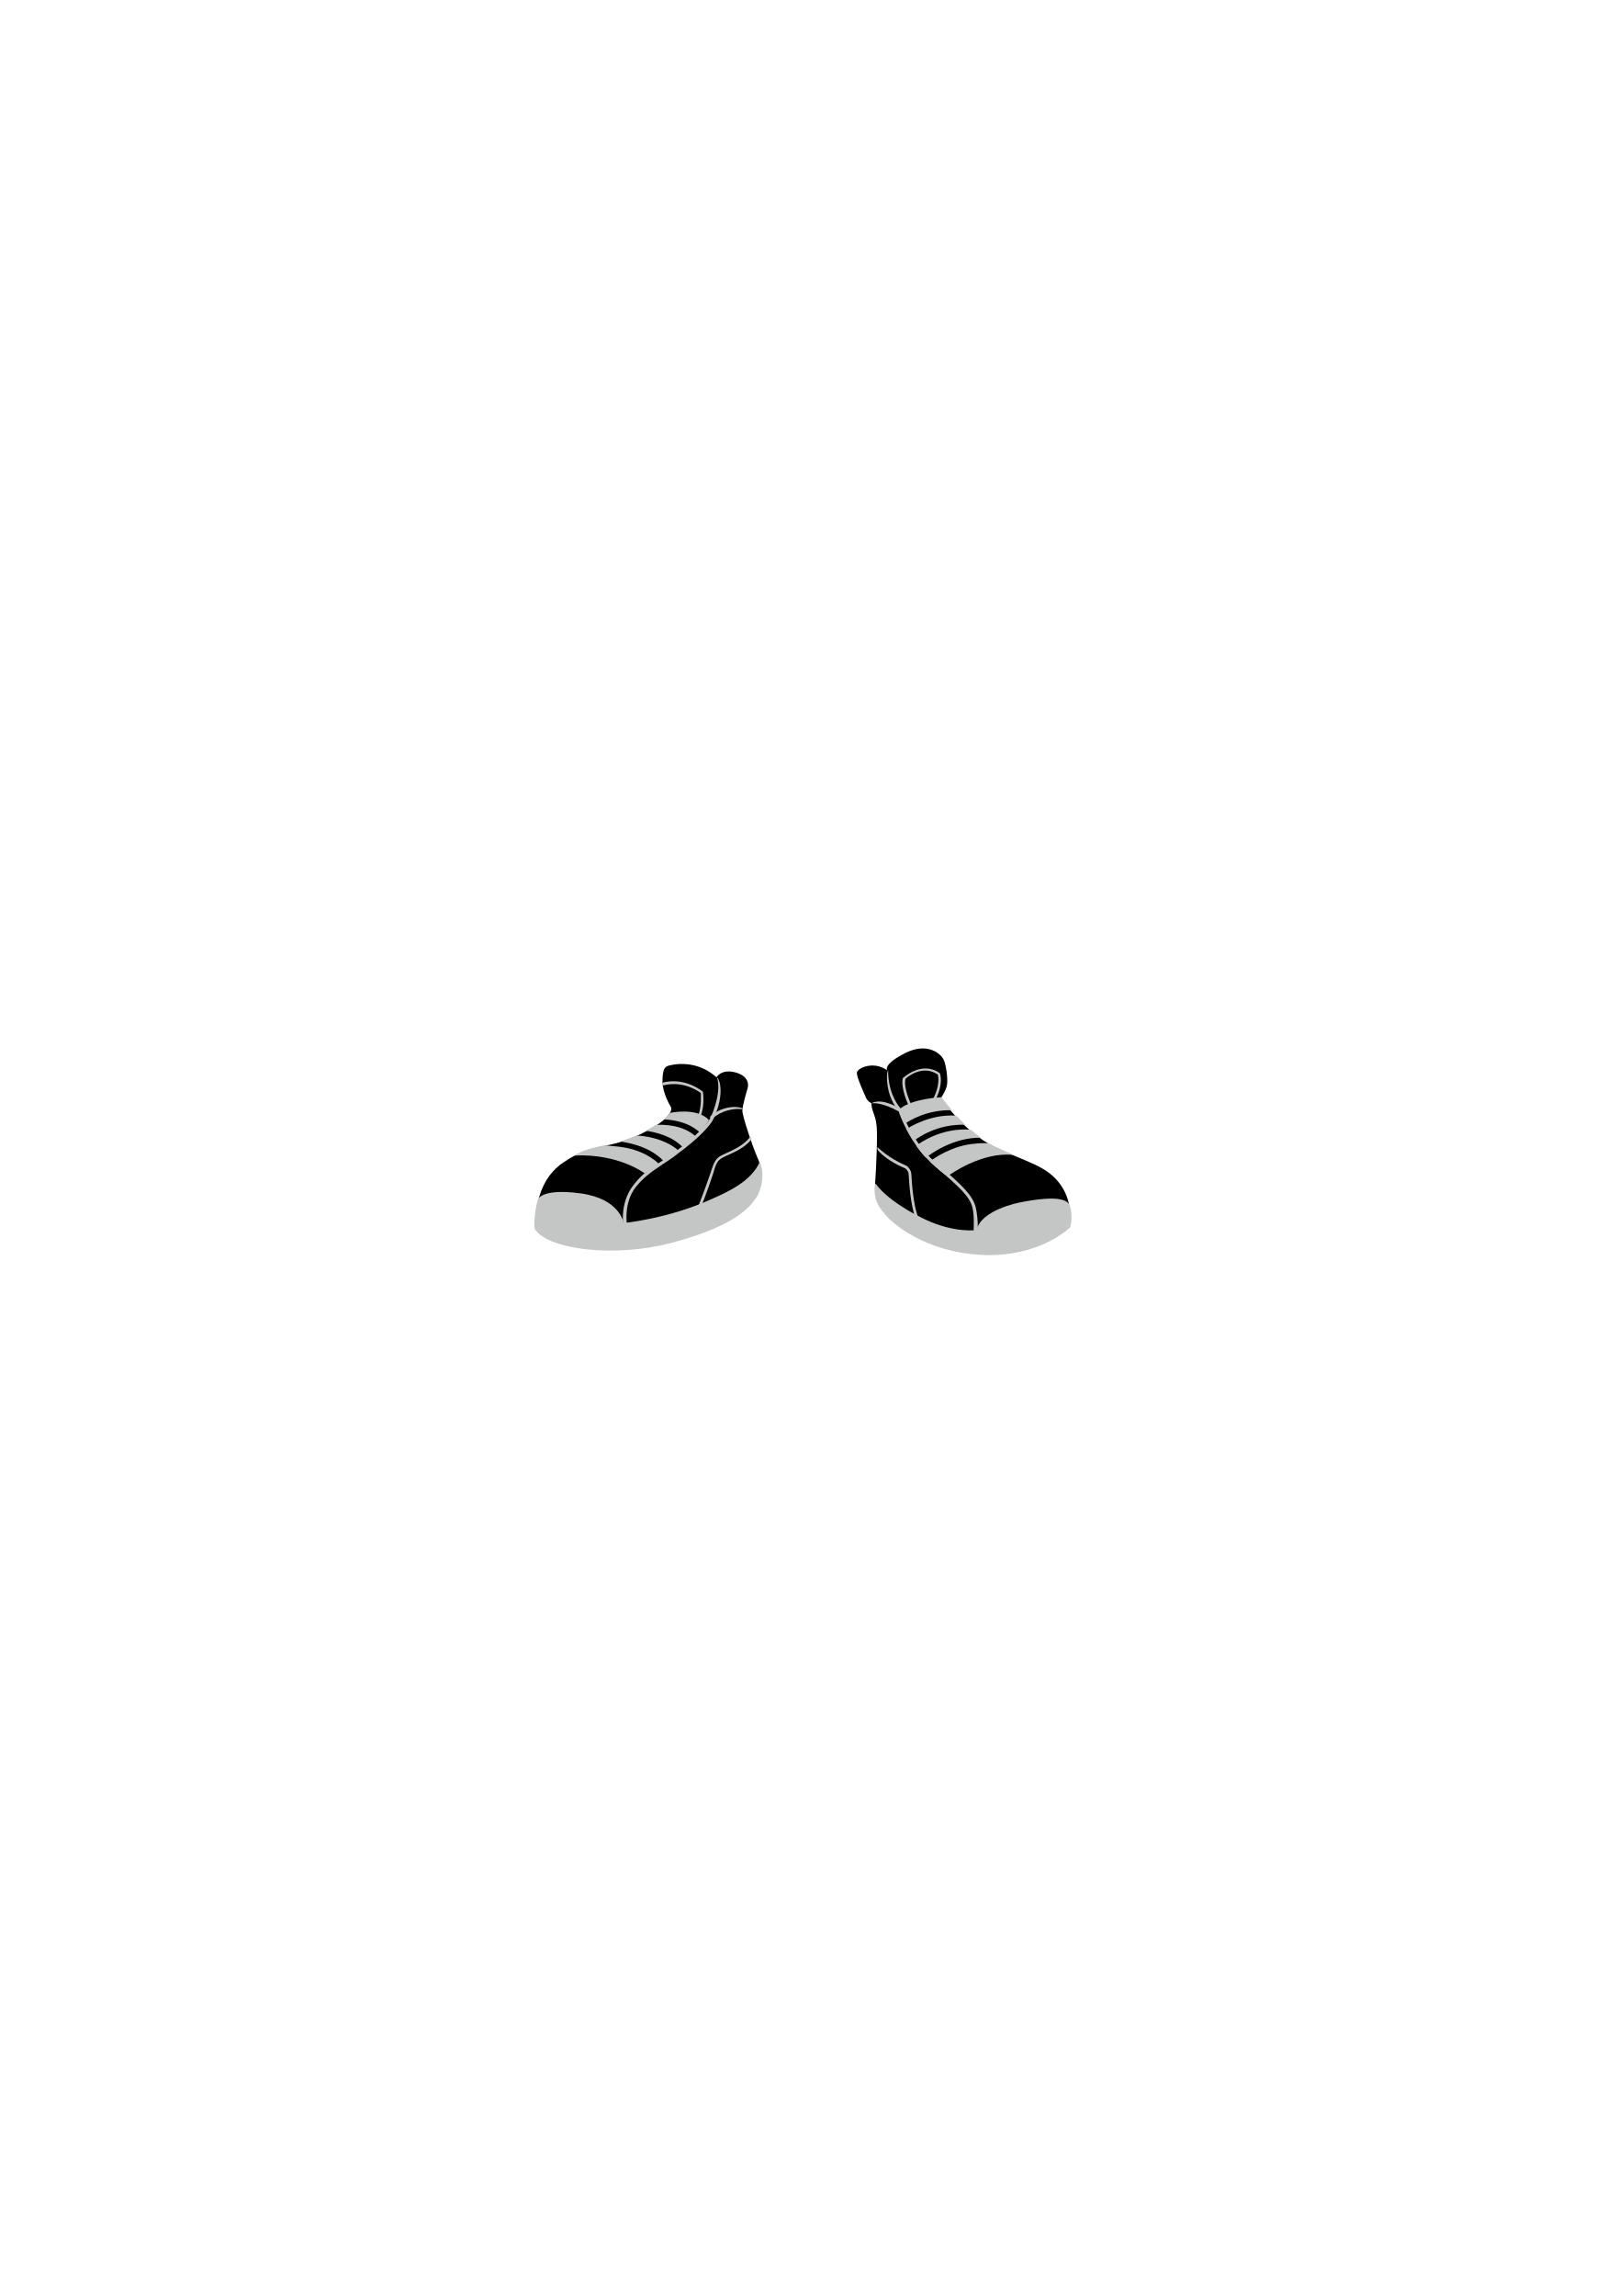
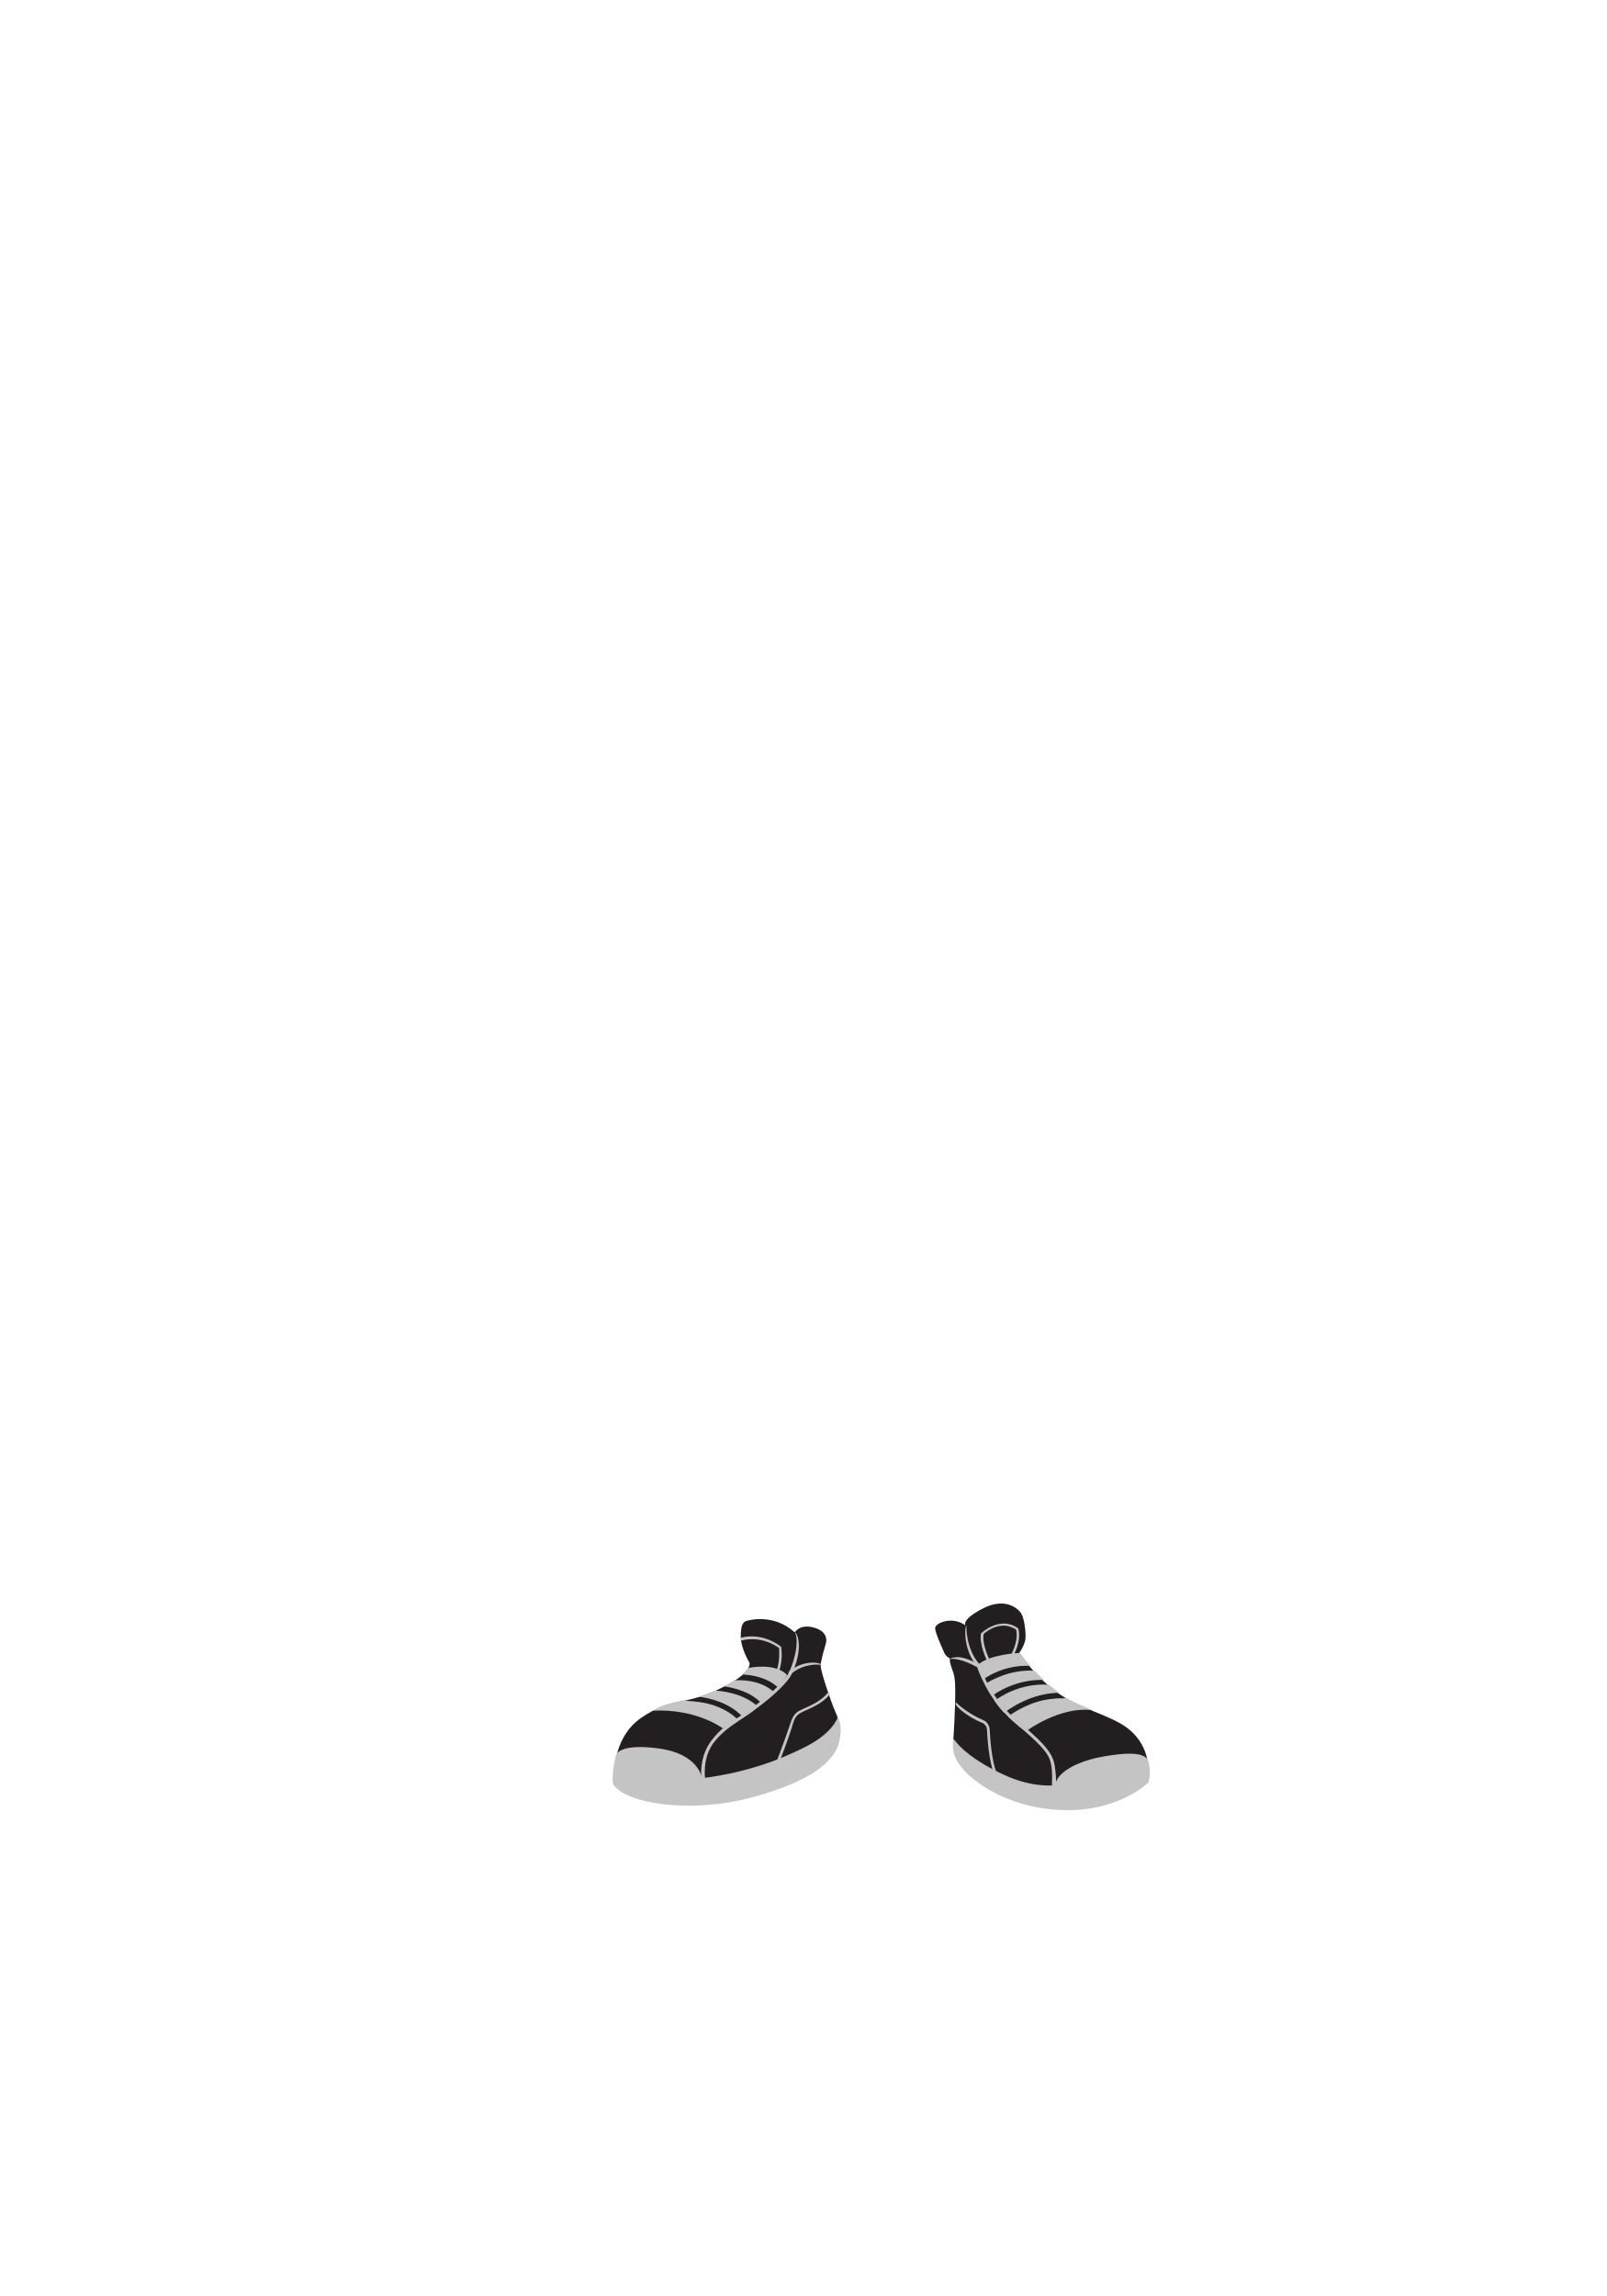
<svg xmlns="http://www.w3.org/2000/svg" version="1.1" id="Camada_1" x="0px" y="0px" viewBox="0 0 297.6 425.2" style="enable-background:new 0 0 297.6 425.2;" xml:space="preserve">
  <style type="text/css">
- 	.st0{fill:#C4C5C5;}
+ 	.st0{fill:#231F20;}
+ 	.st1{fill:#C4C4C5;}
</style>
  <g id="XMLID_1011_">
-     <path id="XMLID_1015_" d="M161.4,204.3c0,0-0.7-0.3-1-1s-1.7-3.7-1.7-4.6s3.1-2.3,5.6-0.5c0,0-0.8-1.1,3.4-3.2   c4.2-2.1,6.6,0.3,7,1.1c0.5,0.8,0.9,3.7,0.7,4.8s-1.1,2.4-1.1,2.4s3.9,6.1,9.9,9.1c6,2.9,9.7,3.4,12.3,7.1c2.5,3.7,1.4,7,1.4,7   s-5.5,5.6-16.1,5.1c-10.5-0.5-16.5-6-17.6-7.3c-1.1-1.3-2.3-2.6-2.1-5.4c0.2-2.8,0.5-9.4,0.2-10.9   C162.1,206.5,161.4,205.6,161.4,204.3z" />
+     <path id="XMLID_1015_" class="st0" d="M175.9,307.1c0,0-0.7-0.3-1-1c-0.3-0.7-1.7-3.7-1.7-4.6c0-0.9,3.1-2.3,5.6-0.5   c0,0-0.8-1.1,3.4-3.2c4.2-2.1,6.6,0.3,7,1.1c0.5,0.8,0.9,3.7,0.7,4.8s-1.1,2.4-1.1,2.4s3.9,6.1,9.9,9.1c6,2.9,9.7,3.4,12.3,7.1   c2.5,3.7,1.4,7,1.4,7s-5.5,5.6-16.1,5.1c-10.5-0.5-16.5-6-17.6-7.3c-1.1-1.3-2.3-2.6-2.1-5.4c0.2-2.8,0.5-9.4,0.2-10.9   C176.6,309.3,175.9,308.5,175.9,307.1z" />
    <g id="XMLID_1012_">
-       <path id="XMLID_1016_" d="M124.3,205.1c0,0-1.6-2.6-1.6-4.8s0.4-2.7,1-2.9c0.6-0.2,5.1-1.4,9,2.1c0,0,0.9-1.6,3.5-0.9    c2.6,0.7,2.4,2.4,2.3,2.8c-0.1,0.4-1,3.3-1,4.3c0,1,1.9,6.7,2.8,8.7c1,1.9,0.4,5.2-0.7,6.7s-3.3,4.9-14.7,8.1    c-11.4,3.2-23.6,1.2-25.6-2.5c0,0-0.7-7.5,5-11.4c5.7-3.9,8-2.1,14.8-5.5C125.1,206.8,124.3,205.1,124.3,205.1z" />
-       <path id="XMLID_1014_" class="st0" d="M140.7,215.2c1,1.9,0.4,5.2-0.7,6.7c-1.1,1.5-3.4,4.9-15,8.1c-11.6,3.2-24,1.2-26-2.5    c0,0-0.2-2.5,0.6-5.3c0,0,0.5-2.2,7.9-1.2s8,5.5,8,5.5s8.3-0.8,16.2-4.4C134.4,220.9,139.1,218.9,140.7,215.2z" />
-       <path id="XMLID_1017_" class="st0" d="M162.2,219.2c1,1.5,3.8,4.1,9.3,6.7c5.4,2.5,9.4,1.9,9.4,1.9c0.7-3.7,7.9-5.1,7.9-5.1    c8-1.6,9.1-0.2,9.4,0.7c0.6,2.2,0,3.9,0,3.9s-5.6,5.6-16.3,5.1c-10.7-0.5-16.7-6-17.8-7.3c-1.1-1.3-2.3-2.6-2.1-5.4    C162,219.5,162.2,219.2,162.2,219.2z" />
+       <path id="XMLID_1016_" class="st0" d="M138.8,307.9c0,0-1.6-2.6-1.6-4.8c0-2.1,0.4-2.7,1-2.9c0.6-0.2,5.1-1.4,9,2.1    c0,0,0.9-1.6,3.5-0.9c2.6,0.7,2.4,2.4,2.3,2.8c-0.1,0.4-1,3.3-1,4.3s1.9,6.7,2.8,8.7c1,1.9,0.4,5.2-0.7,6.7s-3.3,4.9-14.7,8.1    c-11.4,3.2-23.6,1.2-25.6-2.5c0,0-0.7-7.5,5-11.4c5.7-3.9,8-2.1,14.8-5.5C139.6,309.7,138.8,307.9,138.8,307.9z" />
+       <path id="XMLID_1014_" class="st1" d="M155.2,318c1,1.9,0.4,5.2-0.7,6.7c-1.1,1.5-3.4,4.9-15,8.1c-11.6,3.2-24,1.2-26-2.5    c0,0-0.2-2.5,0.6-5.3c0,0,0.5-2.2,7.9-1.2c7.5,1,8,5.5,8,5.5s8.3-0.8,16.2-4.4C148.9,323.7,153.6,321.7,155.2,318z" />
+       <path id="XMLID_1017_" class="st1" d="M176.7,322.1c1,1.5,3.8,4.1,9.3,6.6c5.4,2.5,9.4,1.9,9.4,1.9c0.7-3.7,7.9-5.1,7.9-5.1    c8-1.6,9.1-0.2,9.4,0.7c0.6,2.2,0,3.9,0,3.9s-5.6,5.6-16.3,5.1c-10.7-0.5-16.7-6-17.8-7.3c-1.1-1.3-2.3-2.6-2.1-5.4    C176.5,322.3,176.7,322.1,176.7,322.1z" />
      <g id="XMLID_1018_">
-         <path id="XMLID_1027_" class="st0" d="M180.6,228.3C180.6,228.3,180.5,228.3,180.6,228.3c-0.2,0-0.1-0.3-0.2-0.3     c-0.2,0,0.2-2.4-0.3-4.4c-0.5-2-2.2-3.6-7-7.7c-4.6-3.9-6.5-9.6-6.7-10.2c-1.5-1.8-2-4-2.1-5.5c-0.1-1.8,0.2-2,0.2-1.9     c0,0-0.2,4.1,2.4,7.1c0,0,0,0.1,0,0.1c0,0.1,1.9,6,6.6,10c4.9,4.1,6.6,5.9,7.2,8c0.5,2.1,0.4,4.5,0.4,4.6     C180.8,228.2,180.7,228.3,180.6,228.3z" />
+         <path id="XMLID_1027_" class="st1" d="M195.1,331.1C195.1,331.1,195,331.1,195.1,331.1c-0.2,0-0.1-0.3-0.2-0.3     c-0.2,0,0.2-2.4-0.3-4.4c-0.5-2-2.2-3.6-7-7.7c-4.6-3.9-6.5-9.6-6.7-10.2c-1.5-1.8-2-4-2.1-5.5c-0.1-1.8,0.2-2,0.2-1.9     c0,0-0.2,4.1,2.4,7.1c0,0,0,0.1,0,0.1c0,0.1,1.9,6,6.6,10c4.9,4.1,6.6,5.9,7.2,8c0.5,2.1,0.4,4.5,0.4,4.6     C195.3,331,195.2,331.1,195.1,331.1z" />
      </g>
      <g id="XMLID_1019_">
-         <path id="XMLID_1028_" class="st0" d="M169.7,225.6c-0.1,0-0.2-0.1-0.2-0.2c-0.8-2.2-1.1-5.9-1.2-7.9c0-0.6-0.6-1.2-0.8-1.2     c-3.2-1.3-4.9-3.2-4.9-3.3c0-0.1-0.1-0.1-0.1-0.3c0-0.2,0-0.3,0.1-0.2c0,0,2,2,5.1,3.3c0.4,0.1,1.1,0.9,1.1,1.7     c0.1,2,0.4,5.6,1.2,7.8C170,225.4,169.9,225.5,169.7,225.6C169.8,225.6,169.7,225.6,169.7,225.6z" />
+         <path id="XMLID_1028_" class="st1" d="M184.2,328.4c-0.1,0-0.2-0.1-0.2-0.2c-0.8-2.2-1.1-5.9-1.2-7.9c0-0.6-0.6-1.2-0.8-1.2     c-3.2-1.3-4.9-3.2-4.9-3.3c0-0.1-0.1-0.1-0.1-0.3c0-0.2,0-0.3,0.1-0.2c0,0,2,2,5.1,3.3c0.4,0.1,1.1,0.9,1.1,1.7     c0.1,2,0.4,5.6,1.2,7.8C184.5,328.2,184.4,328.3,184.2,328.4C184.3,328.4,184.2,328.4,184.2,328.4z" />
      </g>
      <g id="XMLID_1020_">
-         <path id="XMLID_1026_" class="st0" d="M166.5,205.8c0,0-0.1,0-0.1,0c-2.9-1.6-4.6-1.5-4.6-1.5c-0.1,0-0.3,0.1-0.3,0     c0-0.1,1-0.5,2.3-0.2c0.8,0.2,1.7,0.5,2.9,1.2c0.1,0.1,0.2,0.2,0.1,0.3C166.6,205.8,166.5,205.8,166.5,205.8z" />
+         <path id="XMLID_1026_" class="st1" d="M181,308.7c0,0-0.1,0-0.1,0c-2.9-1.6-4.6-1.5-4.6-1.5c-0.1,0-0.3,0.1-0.3,0     c0-0.1,1-0.5,2.3-0.2c0.8,0.2,1.7,0.5,2.9,1.2c0.1,0.1,0.2,0.2,0.1,0.3C181.1,308.6,181,308.7,181,308.7z" />
      </g>
      <g id="XMLID_1021_">
-         <path id="XMLID_1033_" class="st0" d="M168.5,204.8c-0.1,0-0.2-0.1-0.2-0.1c-0.1-0.1-1.5-3.2-1.1-5c0,0,0-0.1,0.1-0.1     c0,0,3.4-3.2,6.7-0.9c0,0,0.1,0.1,0.1,0.1c0,0.1,0.7,1.8-0.8,4.8c-0.1,0.1-0.2,0.2-0.3,0.1c-0.1-0.1-0.2-0.2-0.1-0.3     c1.2-2.5,0.9-4,0.8-4.4c-2.8-1.9-5.6,0.4-6,0.8c-0.4,1.7,1,4.6,1,4.6c0.1,0.1,0,0.3-0.1,0.3C168.5,204.8,168.5,204.8,168.5,204.8     z" />
+         <path id="XMLID_1033_" class="st1" d="M183,307.6c-0.1,0-0.2-0.1-0.2-0.1c-0.1-0.1-1.5-3.2-1.1-5c0,0,0-0.1,0.1-0.1     c0,0,3.4-3.2,6.7-0.9c0,0,0.1,0.1,0.1,0.1c0,0.1,0.7,1.8-0.8,4.8c-0.1,0.1-0.2,0.2-0.3,0.1c-0.1-0.1-0.2-0.2-0.1-0.3     c1.2-2.5,0.9-4,0.8-4.4c-2.8-1.9-5.6,0.4-6,0.8c-0.4,1.7,1,4.6,1,4.6c0.1,0.1,0,0.3-0.1,0.3C183,307.6,183,307.6,183,307.6z" />
      </g>
      <g id="XMLID_1022_">
-         <path id="XMLID_1029_" class="st0" d="M115.6,226.8c-0.1,0-0.2-0.1-0.2-0.2c0-0.2-0.5-4,1.9-7.1c1.6-2.1,3.1-3.1,5-4.3     c0.9-0.6,1.9-1.2,3-2.1c3.5-2.6,5.7-4.9,6.3-6.1c0,0,2-4.2,1.3-7.1c0-0.1-0.2-0.3,0-0.3c0.1,0,0.3,0.7,0.4,0.9     c0.7,3.1-1.1,6.6-1.2,6.8c-0.6,1.2-2.7,3.5-6.5,6.3c-1.1,0.9-2.1,1.5-3,2.1c-1.9,1.3-3.3,2.2-4.9,4.2c-2.2,2.9-1.6,6.7-1.6,6.8     C116,226.7,115.7,226.8,115.6,226.8C115.6,226.8,115.6,226.8,115.6,226.8z" />
+         <path id="XMLID_1029_" class="st1" d="M130.1,329.6c-0.1,0-0.2-0.1-0.2-0.2c0-0.2-0.5-4,1.9-7.1c1.6-2.1,3.1-3.1,5-4.3     c0.9-0.6,1.9-1.2,3-2.1c3.5-2.6,5.7-4.9,6.3-6.1c0,0,2-4.2,1.3-7.1c0-0.1-0.2-0.3,0-0.3c0.1,0,0.3,0.7,0.4,0.9     c0.7,3.1-1.1,6.6-1.2,6.8c-0.6,1.2-2.7,3.5-6.5,6.3c-1.1,0.9-2.1,1.5-3,2.1c-1.9,1.3-3.3,2.2-4.9,4.2c-2.2,2.9-1.6,6.7-1.6,6.8     C130.5,329.6,130.2,329.6,130.1,329.6C130.1,329.6,130.1,329.6,130.1,329.6z" />
      </g>
      <g id="XMLID_1023_">
-         <path id="XMLID_1030_" class="st0" d="M131.8,207.2c-0.1,0-0.1,0-0.2-0.1c-0.1-0.1-0.1-0.3,0-0.4c1.6-1.4,3.4-1.7,4.5-1.7     c0.7,0,1.4,0.2,1.5,0.3c0,0.1-0.2,0.1-0.3,0.1c0,0-2.8-0.4-5.3,1.7C131.9,207.2,131.9,207.2,131.8,207.2z" />
+         <path id="XMLID_1030_" class="st1" d="M146.3,310.1c-0.1,0-0.1,0-0.2-0.1c-0.1-0.1-0.1-0.3,0-0.4c1.6-1.4,3.4-1.7,4.5-1.7     c0.7,0,1.4,0.2,1.5,0.3c0,0.1-0.2,0.1-0.3,0.1c0,0-2.8-0.4-5.3,1.7C146.4,310.1,146.4,310.1,146.3,310.1z" />
      </g>
      <g id="XMLID_1024_">
-         <path id="XMLID_1032_" class="st0" d="M129.5,207C129.5,207,129.4,207,129.5,207c-0.2-0.1-0.3-0.2-0.2-0.3     c0.7-1.9,0.5-3.8,0.5-4.3c-3.6-2.5-6.8-1.4-6.9-1.4c-0.1,0-0.1,0-0.2-0.1c0-0.1,0-0.3,0-0.4c0.1,0,3.6-1.2,7.4,1.6     c0.1,0,0.1,0.1,0.1,0.2c0,0.1,0.4,2.4-0.5,4.6C129.7,206.9,129.6,207,129.5,207z" />
+         <path id="XMLID_1032_" class="st1" d="M144,309.8C144,309.8,143.9,309.8,144,309.8c-0.2-0.1-0.3-0.2-0.2-0.3     c0.7-1.9,0.5-3.8,0.5-4.3c-3.6-2.5-6.8-1.4-6.9-1.4c-0.1,0-0.1,0-0.2-0.1c0-0.1,0-0.3,0-0.4c0.1,0,3.6-1.2,7.4,1.6     c0.1,0,0.1,0.1,0.1,0.2c0,0.1,0.4,2.4-0.5,4.6C144.2,309.8,144.1,309.8,144,309.8z" />
      </g>
      <g id="XMLID_1025_">
-         <path id="XMLID_1031_" class="st0" d="M129.5,223.8C129.5,223.8,129.5,223.8,129.5,223.8c-0.2-0.1-0.3-0.2-0.2-0.3     c0,0,1.4-3.6,2.2-6l0.1-0.3c0.7-2.1,0.9-2.8,2.6-3.5c1.8-0.8,3.5-1.6,4.7-3.1c0-0.1,0.1,0,0.2,0.1c0.1,0.2,0.1,0.3,0,0.4     c-1.3,1.5-2.9,2.2-4.7,3c-1.5,0.7-1.7,1.1-2.3,3.2l-0.1,0.3c-0.8,2.5-2.2,6-2.2,6.1C129.7,223.7,129.6,223.8,129.5,223.8z" />
+         <path id="XMLID_1031_" class="st1" d="M144,326.6C144,326.6,144,326.6,144,326.6c-0.2-0.1-0.3-0.2-0.2-0.3c0,0,1.4-3.6,2.2-6     l0.1-0.3c0.7-2.1,0.9-2.8,2.6-3.5c1.8-0.8,3.5-1.6,4.7-3.1c0-0.1,0.1,0,0.2,0.1c0.1,0.2,0.1,0.3,0,0.4c-1.3,1.5-2.9,2.2-4.7,3     c-1.5,0.7-1.7,1.1-2.3,3.2l-0.1,0.3c-0.8,2.5-2.2,6-2.2,6.1C144.2,326.5,144.1,326.6,144,326.6z" />
      </g>
      <g id="XMLID_1034_">
-         <path id="XMLID_1054_" class="st0" d="M114.9,211.4c2.1,0.3,5.6,1.1,8,3.6c0.8-0.6,1.8-1.2,2.8-1.9c-2.7-2.4-6.8-2.8-7.8-2.8     C116.8,210.7,115.8,211.1,114.9,211.4z" />
-         <path id="XMLID_1055_" class="st0" d="M121.5,208.3c-0.5,0.3-1.1,0.7-1.9,1.1c2,0.3,4.9,1,6.9,3.1c0.9-0.7,1.7-1.4,2.4-2     C126.3,208.1,122.5,208.3,121.5,208.3z" />
-         <path id="XMLID_1056_" class="st0" d="M111.9,212.1c-2.1,0.5-3.9,0.8-5.5,1.9c8.2-0.4,13,3.3,13,3.3s1-0.7,2.6-1.8     c-1.9-1.8-4.5-2.7-6.4-3C114.6,212.3,112.8,212.2,111.9,212.1z" />
-         <path id="XMLID_1057_" class="st0" d="M124.1,206.1c-0.1,0.3-0.5,0.7-1.1,1.2c1.8,0.1,4.5,0.5,6.6,2.4c1.2-1.3,1.7-2.3,1.7-2.3     C129,205,124.1,206.1,124.1,206.1z" />
-         <path id="XMLID_1058_" class="st0" d="M181.7,210.7c-0.7-0.5-1.3-1-1.9-1.5c-5.5-0.4-9.5,2.5-10.1,3c0.5,0.7,1.1,1.5,1.8,2.2     C172.2,213.8,176.5,210.6,181.7,210.7z" />
-         <path id="XMLID_1059_" class="st0" d="M176.3,205.6c-1.2-1.4-1.9-2.4-1.9-2.4s-5.6,0.2-7.9,2.3c0,0,0.3,1.1,1,2.7     C168.4,207.5,171.7,205.5,176.3,205.6z" />
-         <path id="XMLID_1060_" class="st0" d="M187.7,213.9c0-0.1-2-0.9-3.1-1.4c-0.5-0.2-1-0.5-1.5-0.8c-0.8,0-2,0-2.5,0.1     c-4.2,0.3-7.6,2.7-8.4,3.3c3.6,3.4,3.5,2.6,3.5,2.6S181.8,213.2,187.7,213.9z" />
-         <path id="XMLID_1061_" class="st0" d="M178.8,208.3c-0.6-0.6-1.2-1.2-1.7-1.7c-4.8-0.3-8.6,2.1-9.2,2.5c0.4,0.7,0.8,1.5,1.3,2.2     C170,210.7,173.6,208.1,178.8,208.3z" />
+         <path id="XMLID_1054_" class="st1" d="M129.4,314.2c2.1,0.3,5.6,1.1,8,3.6c0.8-0.6,1.8-1.2,2.8-1.9c-2.7-2.4-6.8-2.8-7.8-2.8     C131.3,313.6,130.3,313.9,129.4,314.2z" />
+         <path id="XMLID_1055_" class="st1" d="M136,311.2c-0.5,0.3-1.1,0.7-1.9,1.1c2,0.3,4.9,1,6.9,3.1c0.9-0.7,1.7-1.4,2.4-2     C140.8,311,137,311.1,136,311.2z" />
+         <path id="XMLID_1056_" class="st1" d="M126.4,314.9c-2.1,0.5-3.9,0.8-5.5,1.9c8.2-0.4,13,3.3,13,3.3s1-0.7,2.6-1.8     c-1.9-1.8-4.5-2.7-6.4-3C129.1,315.1,127.3,315,126.4,314.9z" />
+         <path id="XMLID_1057_" class="st1" d="M138.6,308.9c-0.1,0.3-0.5,0.7-1.1,1.2c1.8,0.1,4.5,0.5,6.6,2.4c1.2-1.3,1.7-2.3,1.7-2.3     C143.5,307.8,138.6,308.9,138.6,308.9z" />
+         <path id="XMLID_1058_" class="st1" d="M196.2,313.5c-0.7-0.5-1.3-1-1.9-1.5c-5.5-0.4-9.5,2.5-10.1,3c0.5,0.7,1.1,1.5,1.8,2.2     C186.7,316.6,191,313.5,196.2,313.5z" />
+         <path id="XMLID_1059_" class="st1" d="M190.8,308.5c-1.2-1.4-1.9-2.4-1.9-2.4s-5.6,0.2-7.9,2.3c0,0,0.3,1.1,1,2.7     C182.9,310.4,186.2,308.3,190.8,308.5z" />
+         <path id="XMLID_1060_" class="st1" d="M202.2,316.7c0-0.1-2-0.9-3.1-1.4c-0.5-0.2-1-0.5-1.5-0.8c-0.8,0-2,0-2.5,0.1     c-4.2,0.3-7.6,2.7-8.4,3.3c3.6,3.4,3.5,2.6,3.5,2.6S196.3,316,202.2,316.7z" />
+         <path id="XMLID_1061_" class="st1" d="M193.3,311.1c-0.6-0.6-1.2-1.2-1.7-1.7c-4.8-0.3-8.6,2.1-9.2,2.5c0.4,0.7,0.8,1.5,1.3,2.2     C184.5,313.5,188.1,311,193.3,311.1z" />
      </g>
    </g>
  </g>
</svg>
